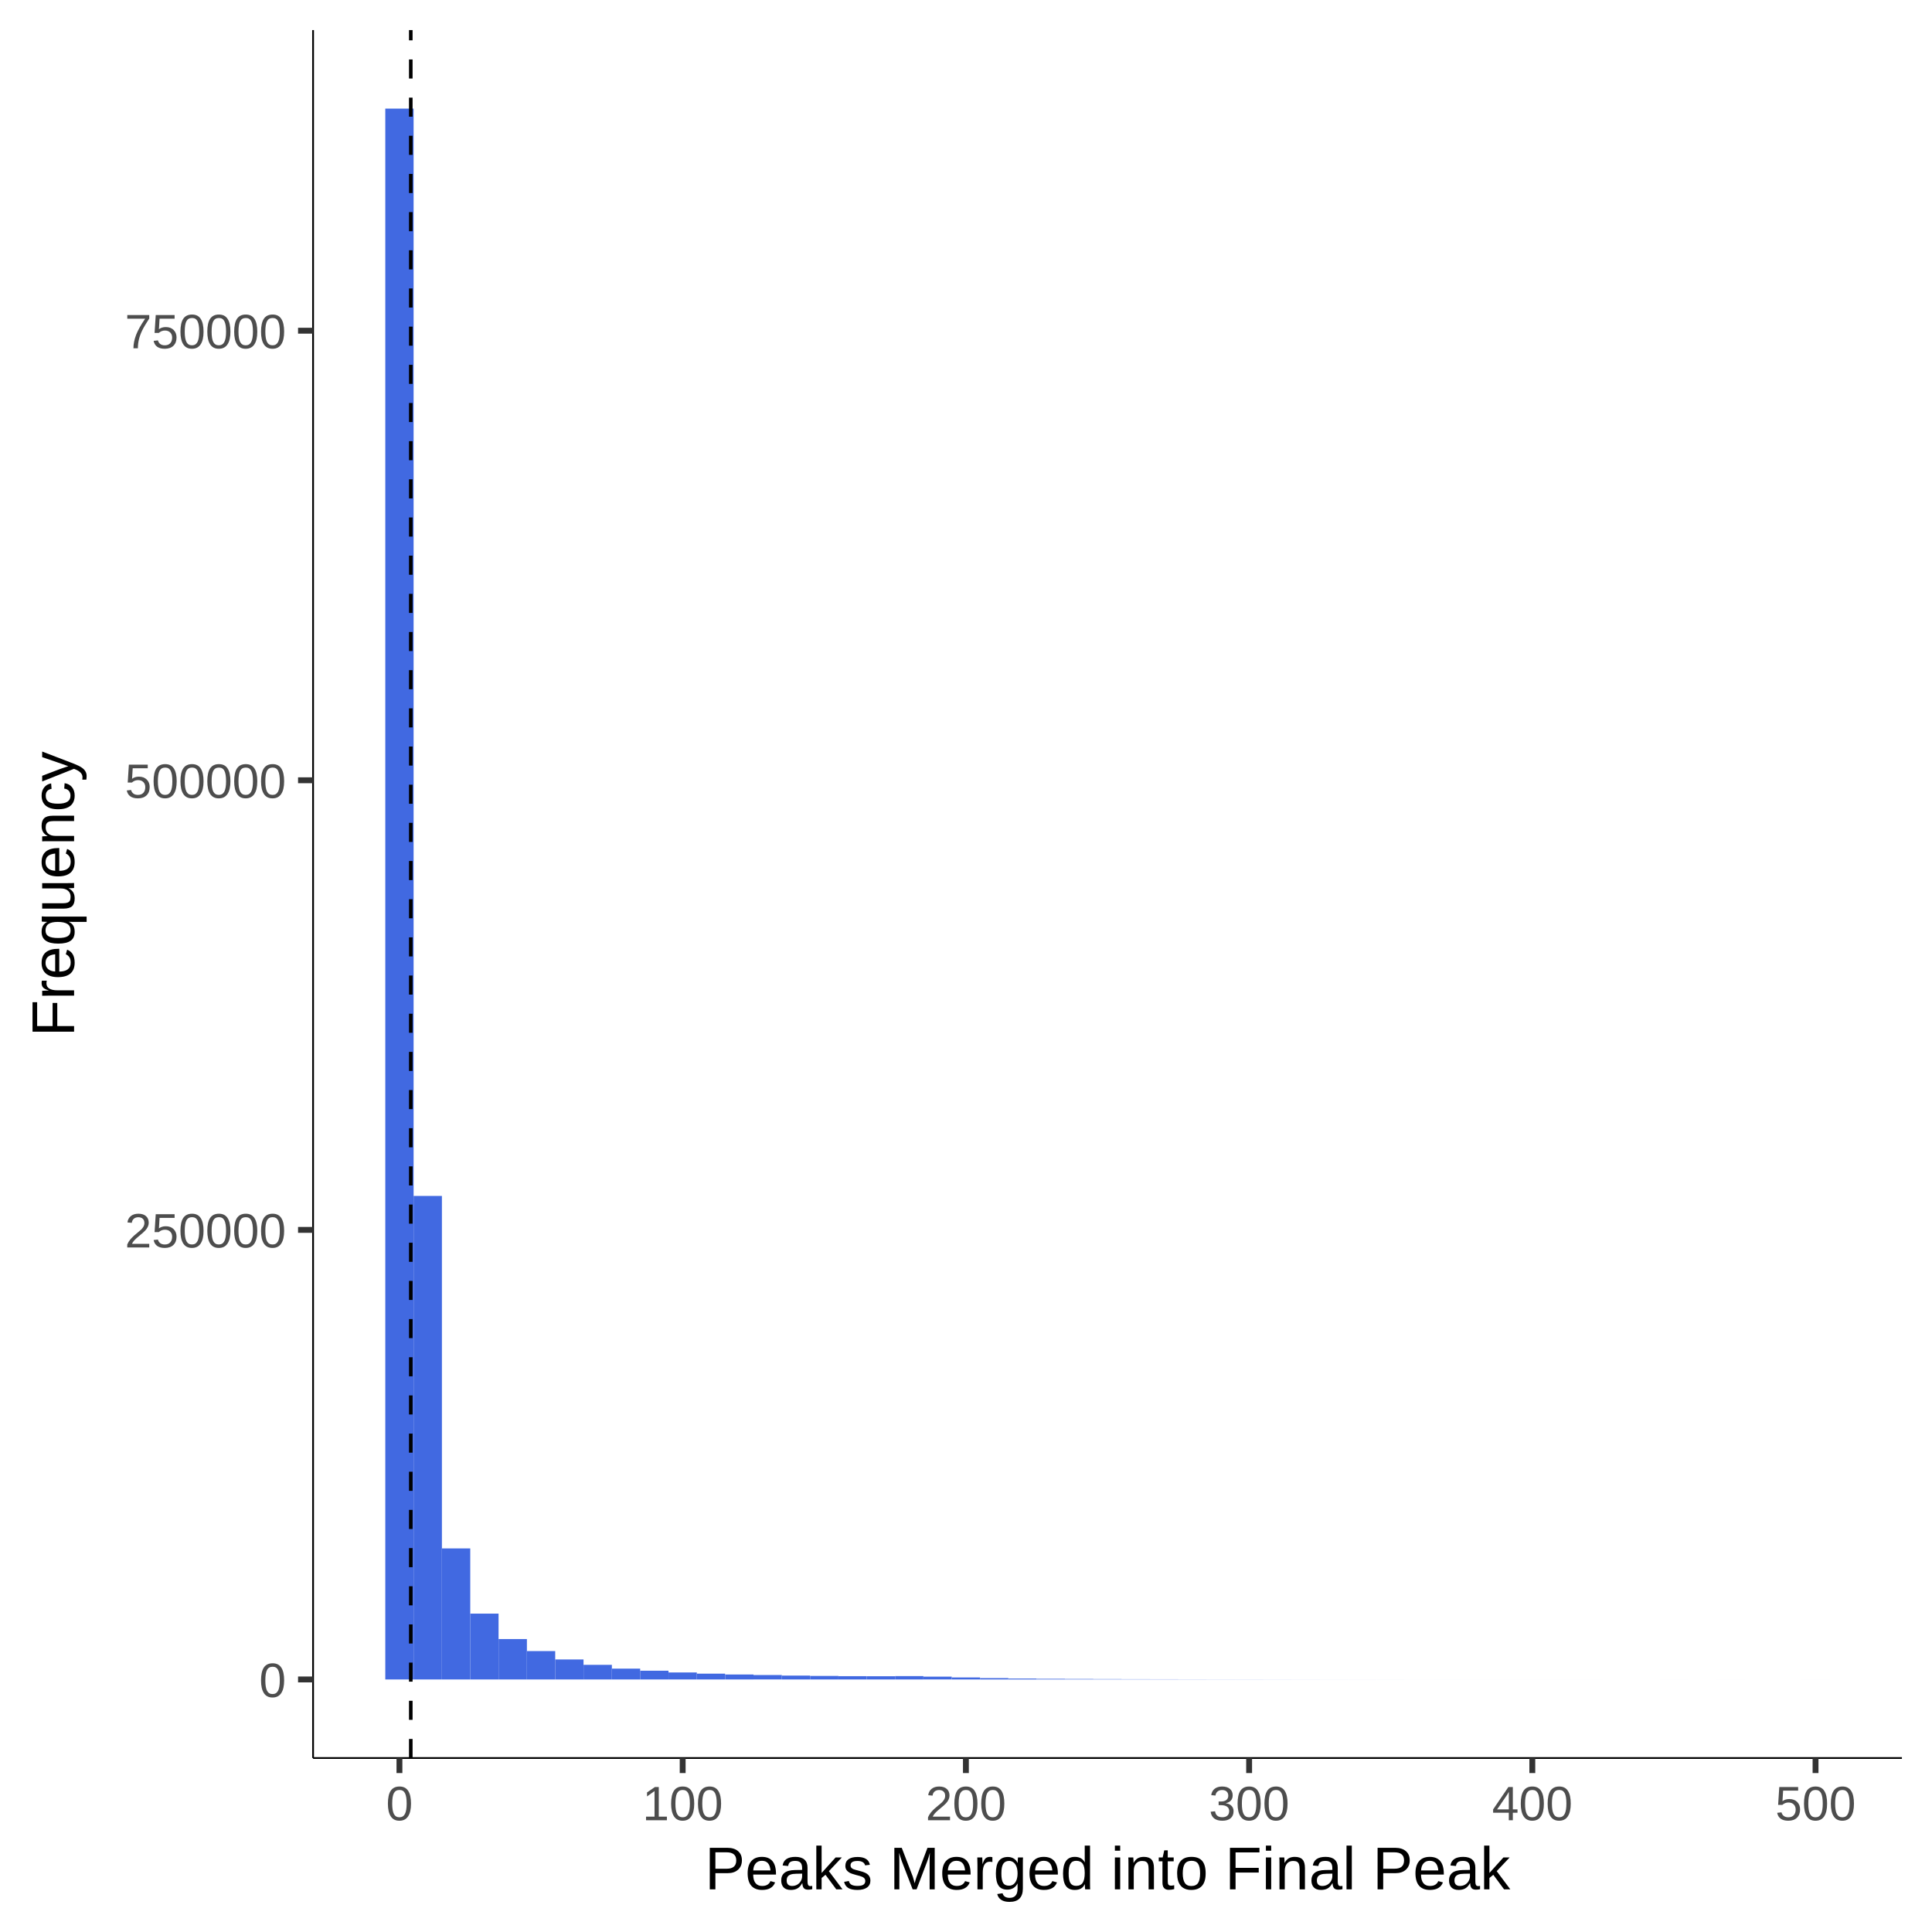
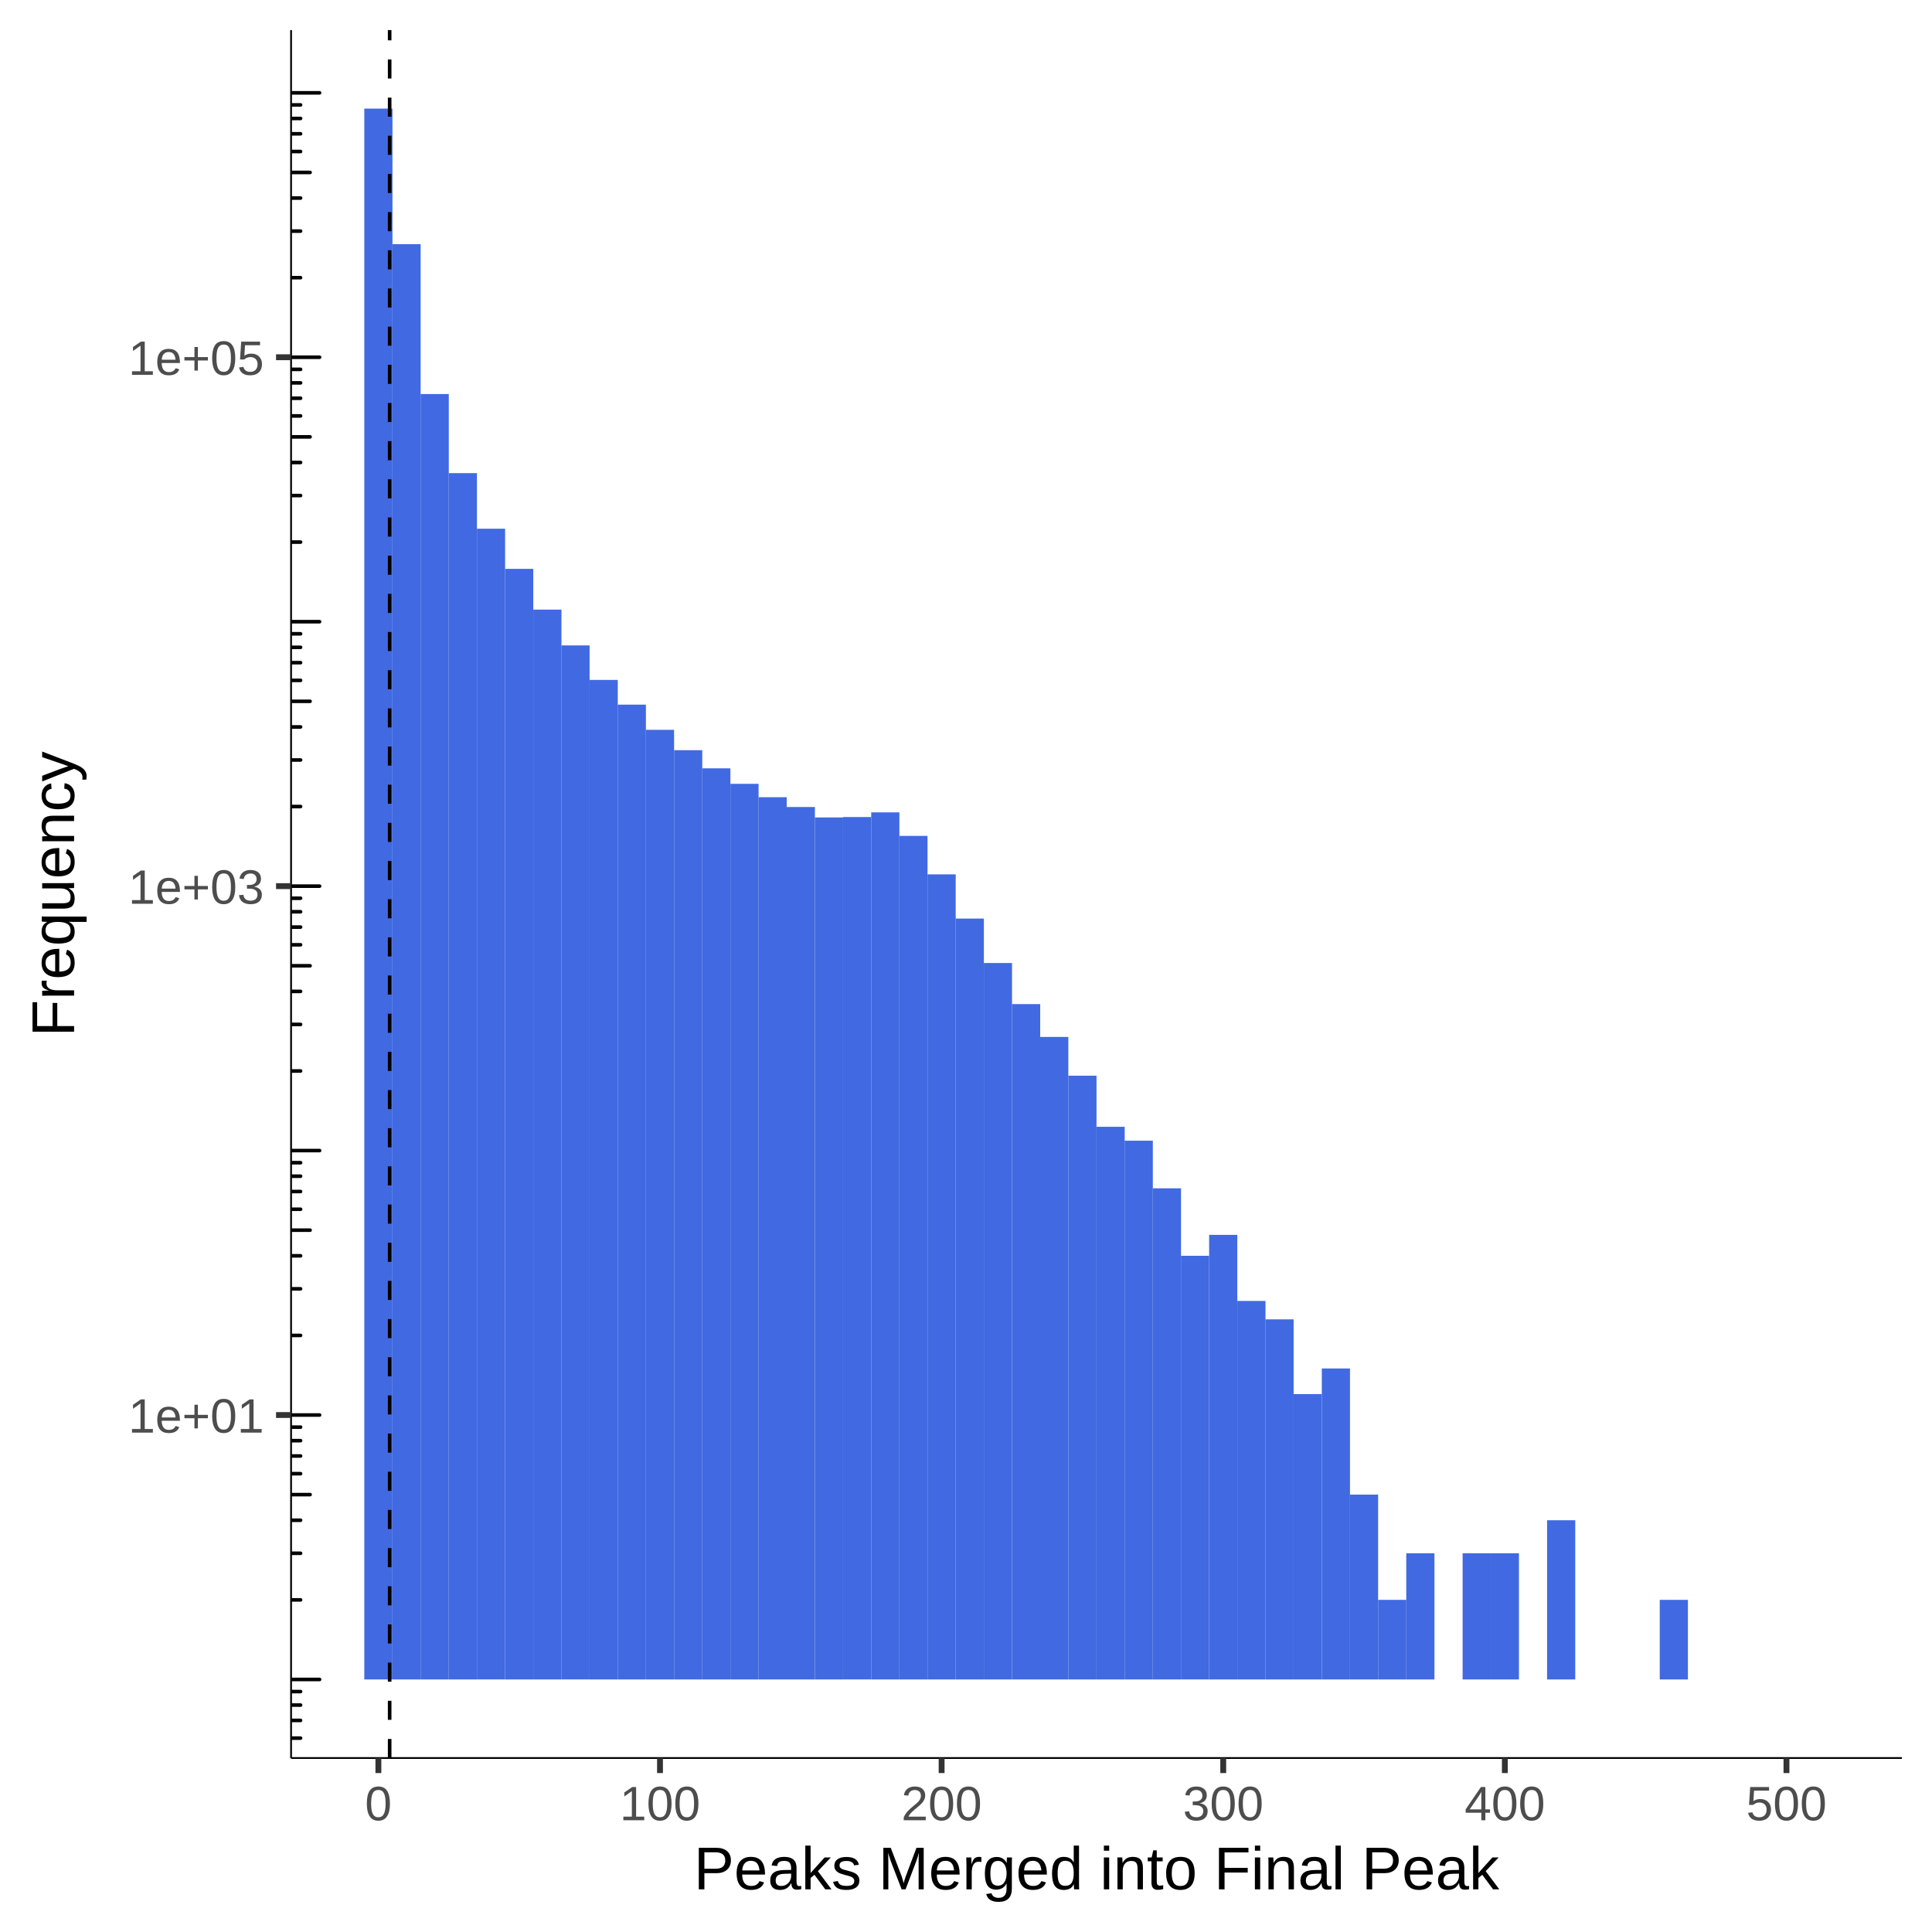
<svg xmlns="http://www.w3.org/2000/svg" class="svglite" width="576.00pt" height="576.00pt" viewBox="0 0 576.00 576.00">
  <defs>
    <style type="text/css">
    .svglite line, .svglite polyline, .svglite polygon, .svglite path, .svglite rect, .svglite circle {
      fill: none;
      stroke: #000000;
      stroke-linecap: round;
      stroke-linejoin: round;
      stroke-miterlimit: 10.00;
    }
  </style>
  </defs>
  <rect width="100%" height="100%" style="stroke: none; fill: #FFFFFF;" />
  <defs>
    <clipPath id="cpMC4wMHw1NzYuMDB8MC4wMHw1NzYuMDA=">
      <rect x="0.00" y="0.00" width="576.00" height="576.00" />
    </clipPath>
  </defs>
  <g clip-path="url(#cpMC4wMHw1NzYuMDB8MC4wMHw1NzYuMDA=)">
    <rect x="0" y="0.00" width="576.00" height="576.00" style="stroke-width: 1.75; stroke: #FFFFFF; fill: #FFFFFF;" />
  </g>
  <defs>
-     <clipPath id="cpOTMuMzR8NTY3LjAzfDguOTd8NTI0LjEz">
-       <rect x="93.34" y="8.97" width="473.69" height="515.16" />
+     <clipPath id="cpODYuNzh8NTY3LjAzfDguOTd8NTI0LjEz">
+       <rect x="86.78" y="8.97" width="480.25" height="515.16" />
    </clipPath>
  </defs>
-   <g clip-path="url(#cpOTMuMzR8NTY3LjAzfDguOTd8NTI0LjEz)">
-     <rect x="93.34" y="8.97" width="473.69" height="515.16" style="stroke-width: 1.75; stroke: none; fill: #FFFFFF;" />
-     <rect x="114.87" y="32.38" width="8.44" height="468.33" style="stroke-width: 1.07; stroke: none; stroke-linecap: square; stroke-linejoin: miter; fill: #4169E1;" />
-     <rect x="123.31" y="356.55" width="8.44" height="144.16" style="stroke-width: 1.07; stroke: none; stroke-linecap: square; stroke-linejoin: miter; fill: #4169E1;" />
-     <rect x="131.76" y="461.64" width="8.44" height="39.07" style="stroke-width: 1.07; stroke: none; stroke-linecap: square; stroke-linejoin: miter; fill: #4169E1;" />
-     <rect x="140.20" y="481.08" width="8.44" height="19.63" style="stroke-width: 1.07; stroke: none; stroke-linecap: square; stroke-linejoin: miter; fill: #4169E1;" />
-     <rect x="148.65" y="488.66" width="8.44" height="12.05" style="stroke-width: 1.07; stroke: none; stroke-linecap: square; stroke-linejoin: miter; fill: #4169E1;" />
-     <rect x="157.09" y="492.25" width="8.44" height="8.46" style="stroke-width: 1.07; stroke: none; stroke-linecap: square; stroke-linejoin: miter; fill: #4169E1;" />
-     <rect x="165.53" y="494.75" width="8.44" height="5.96" style="stroke-width: 1.07; stroke: none; stroke-linecap: square; stroke-linejoin: miter; fill: #4169E1;" />
-     <rect x="173.98" y="496.35" width="8.44" height="4.36" style="stroke-width: 1.07; stroke: none; stroke-linecap: square; stroke-linejoin: miter; fill: #4169E1;" />
-     <rect x="182.42" y="497.48" width="8.44" height="3.23" style="stroke-width: 1.07; stroke: none; stroke-linecap: square; stroke-linejoin: miter; fill: #4169E1;" />
-     <rect x="190.86" y="498.10" width="8.44" height="2.61" style="stroke-width: 1.07; stroke: none; stroke-linecap: square; stroke-linejoin: miter; fill: #4169E1;" />
-     <rect x="199.31" y="498.62" width="8.44" height="2.09" style="stroke-width: 1.07; stroke: none; stroke-linecap: square; stroke-linejoin: miter; fill: #4169E1;" />
-     <rect x="207.75" y="498.98" width="8.44" height="1.73" style="stroke-width: 1.07; stroke: none; stroke-linecap: square; stroke-linejoin: miter; fill: #4169E1;" />
-     <rect x="216.20" y="499.23" width="8.44" height="1.48" style="stroke-width: 1.07; stroke: none; stroke-linecap: square; stroke-linejoin: miter; fill: #4169E1;" />
-     <rect x="224.64" y="499.39" width="8.44" height="1.31" style="stroke-width: 1.07; stroke: none; stroke-linecap: square; stroke-linejoin: miter; fill: #4169E1;" />
-     <rect x="233.08" y="499.56" width="8.44" height="1.15" style="stroke-width: 1.07; stroke: none; stroke-linecap: square; stroke-linejoin: miter; fill: #4169E1;" />
-     <rect x="241.53" y="499.66" width="8.44" height="1.05" style="stroke-width: 1.07; stroke: none; stroke-linecap: square; stroke-linejoin: miter; fill: #4169E1;" />
-     <rect x="249.97" y="499.73" width="8.44" height="0.98" style="stroke-width: 1.07; stroke: none; stroke-linecap: square; stroke-linejoin: miter; fill: #4169E1;" />
-     <rect x="258.41" y="499.75" width="8.44" height="0.96" style="stroke-width: 1.07; stroke: none; stroke-linecap: square; stroke-linejoin: miter; fill: #4169E1;" />
-     <rect x="266.86" y="499.71" width="8.44" height="1.00" style="stroke-width: 1.07; stroke: none; stroke-linecap: square; stroke-linejoin: miter; fill: #4169E1;" />
-     <rect x="275.30" y="499.87" width="8.44" height="0.83" style="stroke-width: 1.07; stroke: none; stroke-linecap: square; stroke-linejoin: miter; fill: #4169E1;" />
-     <rect x="283.75" y="500.11" width="8.44" height="0.60" style="stroke-width: 1.07; stroke: none; stroke-linecap: square; stroke-linejoin: miter; fill: #4169E1;" />
-     <rect x="292.19" y="500.31" width="8.44" height="0.40" style="stroke-width: 1.07; stroke: none; stroke-linecap: square; stroke-linejoin: miter; fill: #4169E1;" />
-     <rect x="300.63" y="500.44" width="8.44" height="0.27" style="stroke-width: 1.07; stroke: none; stroke-linecap: square; stroke-linejoin: miter; fill: #4169E1;" />
-     <rect x="309.08" y="500.52" width="8.44" height="0.19" style="stroke-width: 1.07; stroke: none; stroke-linecap: square; stroke-linejoin: miter; fill: #4169E1;" />
-     <rect x="317.52" y="500.57" width="8.44" height="0.14" style="stroke-width: 1.07; stroke: none; stroke-linecap: square; stroke-linejoin: miter; fill: #4169E1;" />
-     <rect x="325.96" y="500.61" width="8.44" height="0.099" style="stroke-width: 1.07; stroke: none; stroke-linecap: square; stroke-linejoin: miter; fill: #4169E1;" />
-     <rect x="334.41" y="500.64" width="8.44" height="0.069" style="stroke-width: 1.07; stroke: none; stroke-linecap: square; stroke-linejoin: miter; fill: #4169E1;" />
-     <rect x="342.85" y="500.65" width="8.44" height="0.057" style="stroke-width: 1.07; stroke: none; stroke-linecap: square; stroke-linejoin: miter; fill: #4169E1;" />
-     <rect x="351.30" y="500.67" width="8.44" height="0.036" style="stroke-width: 1.07; stroke: none; stroke-linecap: square; stroke-linejoin: miter; fill: #4169E1;" />
-     <rect x="359.74" y="500.68" width="8.44" height="0.026" style="stroke-width: 1.07; stroke: none; stroke-linecap: square; stroke-linejoin: miter; fill: #4169E1;" />
-     <rect x="368.18" y="500.69" width="8.44" height="0.024" style="stroke-width: 1.07; stroke: none; stroke-linecap: square; stroke-linejoin: miter; fill: #4169E1;" />
-     <rect x="376.63" y="500.69" width="8.44" height="0.017" style="stroke-width: 1.07; stroke: none; stroke-linecap: square; stroke-linejoin: miter; fill: #4169E1;" />
-     <rect x="385.07" y="500.70" width="8.44" height="0.011" style="stroke-width: 1.07; stroke: none; stroke-linecap: square; stroke-linejoin: miter; fill: #4169E1;" />
-     <rect x="393.51" y="500.70" width="8.44" height="0.007" style="stroke-width: 1.07; stroke: none; stroke-linecap: square; stroke-linejoin: miter; fill: #4169E1;" />
-     <rect x="401.96" y="500.70" width="8.44" height="0.006" style="stroke-width: 1.07; stroke: none; stroke-linecap: square; stroke-linejoin: miter; fill: #4169E1;" />
-     <rect x="410.40" y="500.71" width="8.44" height="0.004" style="stroke-width: 1.07; stroke: none; stroke-linecap: square; stroke-linejoin: miter; fill: #4169E1;" />
-     <rect x="418.85" y="500.71" width="8.44" height="0.001" style="stroke-width: 1.07; stroke: none; stroke-linecap: square; stroke-linejoin: miter; fill: #4169E1;" />
-     <rect x="427.29" y="500.71" width="8.44" height="0.003" style="stroke-width: 1.07; stroke: none; stroke-linecap: square; stroke-linejoin: miter; fill: #4169E1;" />
-     <rect x="435.73" y="500.71" width="8.44" height="0.002" style="stroke-width: 1.07; stroke: none; stroke-linecap: square; stroke-linejoin: miter; fill: #4169E1;" />
-     <rect x="444.18" y="500.71" width="8.44" height="0.001" style="stroke-width: 1.07; stroke: none; stroke-linecap: square; stroke-linejoin: miter; fill: #4169E1;" />
-     <rect x="452.62" y="500.71" width="8.44" height="0.002" style="stroke-width: 1.07; stroke: none; stroke-linecap: square; stroke-linejoin: miter; fill: #4169E1;" />
-     <rect x="461.06" y="500.71" width="8.44" height="0.001" style="stroke-width: 1.07; stroke: none; stroke-linecap: square; stroke-linejoin: miter; fill: #4169E1;" />
-     <rect x="469.51" y="500.71" width="8.44" height="0.001" style="stroke-width: 1.07; stroke: none; stroke-linecap: square; stroke-linejoin: miter; fill: #4169E1;" />
-     <rect x="477.95" y="500.71" width="8.44" height="0.00" style="stroke-width: 1.07; stroke: none; stroke-linecap: square; stroke-linejoin: miter; fill: #4169E1;" />
-     <rect x="486.40" y="500.71" width="8.44" height="0.00" style="stroke-width: 1.07; stroke: none; stroke-linecap: square; stroke-linejoin: miter; fill: #4169E1;" />
-     <rect x="494.84" y="500.71" width="8.44" height="0.001" style="stroke-width: 1.07; stroke: none; stroke-linecap: square; stroke-linejoin: miter; fill: #4169E1;" />
-     <rect x="503.28" y="500.71" width="8.44" height="0.00" style="stroke-width: 1.07; stroke: none; stroke-linecap: square; stroke-linejoin: miter; fill: #4169E1;" />
-     <rect x="511.73" y="500.71" width="8.44" height="0.001" style="stroke-width: 1.07; stroke: none; stroke-linecap: square; stroke-linejoin: miter; fill: #4169E1;" />
-     <rect x="520.17" y="500.71" width="8.44" height="0.00" style="stroke-width: 1.07; stroke: none; stroke-linecap: square; stroke-linejoin: miter; fill: #4169E1;" />
-     <rect x="528.61" y="500.71" width="8.44" height="0.00" style="stroke-width: 1.07; stroke: none; stroke-linecap: square; stroke-linejoin: miter; fill: #4169E1;" />
-     <rect x="537.06" y="500.71" width="8.44" height="0.001" style="stroke-width: 1.07; stroke: none; stroke-linecap: square; stroke-linejoin: miter; fill: #4169E1;" />
-     <line x1="122.47" y1="524.13" x2="122.47" y2="8.97" style="stroke-width: 1.07; stroke-dasharray: 5.69,5.69; stroke-linecap: butt;" />
+   <g clip-path="url(#cpODYuNzh8NTY3LjAzfDguOTd8NTI0LjEz)">
+     <rect x="86.78" y="8.97" width="480.25" height="515.16" style="stroke-width: 1.75; stroke: none; fill: #FFFFFF;" />
+     <rect x="108.61" y="32.38" width="8.40" height="468.33" style="stroke-width: 1.07; stroke: none; stroke-linecap: square; stroke-linejoin: miter; fill: #4169E1;" />
+     <rect x="117.01" y="72.79" width="8.40" height="427.92" style="stroke-width: 1.07; stroke: none; stroke-linecap: square; stroke-linejoin: miter; fill: #4169E1;" />
+     <rect x="125.40" y="117.48" width="8.40" height="383.23" style="stroke-width: 1.07; stroke: none; stroke-linecap: square; stroke-linejoin: miter; fill: #4169E1;" />
+     <rect x="133.80" y="141.06" width="8.40" height="359.65" style="stroke-width: 1.07; stroke: none; stroke-linecap: square; stroke-linejoin: miter; fill: #4169E1;" />
+     <rect x="142.19" y="157.63" width="8.40" height="343.07" style="stroke-width: 1.07; stroke: none; stroke-linecap: square; stroke-linejoin: miter; fill: #4169E1;" />
+     <rect x="150.59" y="169.60" width="8.40" height="331.11" style="stroke-width: 1.07; stroke: none; stroke-linecap: square; stroke-linejoin: miter; fill: #4169E1;" />
+     <rect x="158.99" y="181.75" width="8.40" height="318.96" style="stroke-width: 1.07; stroke: none; stroke-linecap: square; stroke-linejoin: miter; fill: #4169E1;" />
+     <rect x="167.38" y="192.42" width="8.40" height="308.28" style="stroke-width: 1.07; stroke: none; stroke-linecap: square; stroke-linejoin: miter; fill: #4169E1;" />
+     <rect x="175.78" y="202.71" width="8.40" height="298.00" style="stroke-width: 1.07; stroke: none; stroke-linecap: square; stroke-linejoin: miter; fill: #4169E1;" />
+     <rect x="184.17" y="210.08" width="8.40" height="290.63" style="stroke-width: 1.07; stroke: none; stroke-linecap: square; stroke-linejoin: miter; fill: #4169E1;" />
+     <rect x="192.57" y="217.59" width="8.40" height="283.12" style="stroke-width: 1.07; stroke: none; stroke-linecap: square; stroke-linejoin: miter; fill: #4169E1;" />
+     <rect x="200.97" y="223.66" width="8.40" height="277.05" style="stroke-width: 1.07; stroke: none; stroke-linecap: square; stroke-linejoin: miter; fill: #4169E1;" />
+     <rect x="209.36" y="229.07" width="8.40" height="271.64" style="stroke-width: 1.07; stroke: none; stroke-linecap: square; stroke-linejoin: miter; fill: #4169E1;" />
+     <rect x="217.76" y="233.69" width="8.40" height="267.02" style="stroke-width: 1.07; stroke: none; stroke-linecap: square; stroke-linejoin: miter; fill: #4169E1;" />
+     <rect x="226.15" y="237.68" width="8.40" height="263.03" style="stroke-width: 1.07; stroke: none; stroke-linecap: square; stroke-linejoin: miter; fill: #4169E1;" />
+     <rect x="234.55" y="240.60" width="8.40" height="260.11" style="stroke-width: 1.07; stroke: none; stroke-linecap: square; stroke-linejoin: miter; fill: #4169E1;" />
+     <rect x="242.95" y="243.71" width="8.40" height="257.00" style="stroke-width: 1.07; stroke: none; stroke-linecap: square; stroke-linejoin: miter; fill: #4169E1;" />
+     <rect x="251.34" y="243.59" width="8.40" height="257.11" style="stroke-width: 1.07; stroke: none; stroke-linecap: square; stroke-linejoin: miter; fill: #4169E1;" />
+     <rect x="259.74" y="242.20" width="8.40" height="258.51" style="stroke-width: 1.07; stroke: none; stroke-linecap: square; stroke-linejoin: miter; fill: #4169E1;" />
+     <rect x="268.13" y="249.21" width="8.40" height="251.50" style="stroke-width: 1.07; stroke: none; stroke-linecap: square; stroke-linejoin: miter; fill: #4169E1;" />
+     <rect x="276.53" y="260.68" width="8.40" height="240.03" style="stroke-width: 1.07; stroke: none; stroke-linecap: square; stroke-linejoin: miter; fill: #4169E1;" />
+     <rect x="284.93" y="273.86" width="8.40" height="226.85" style="stroke-width: 1.07; stroke: none; stroke-linecap: square; stroke-linejoin: miter; fill: #4169E1;" />
+     <rect x="293.32" y="287.11" width="8.40" height="213.60" style="stroke-width: 1.07; stroke: none; stroke-linecap: square; stroke-linejoin: miter; fill: #4169E1;" />
+     <rect x="301.72" y="299.36" width="8.40" height="201.35" style="stroke-width: 1.07; stroke: none; stroke-linecap: square; stroke-linejoin: miter; fill: #4169E1;" />
+     <rect x="310.11" y="309.15" width="8.40" height="191.56" style="stroke-width: 1.07; stroke: none; stroke-linecap: square; stroke-linejoin: miter; fill: #4169E1;" />
+     <rect x="318.51" y="320.70" width="8.40" height="180.01" style="stroke-width: 1.07; stroke: none; stroke-linecap: square; stroke-linejoin: miter; fill: #4169E1;" />
+     <rect x="326.91" y="335.94" width="8.40" height="164.77" style="stroke-width: 1.07; stroke: none; stroke-linecap: square; stroke-linejoin: miter; fill: #4169E1;" />
+     <rect x="335.30" y="340.08" width="8.40" height="160.63" style="stroke-width: 1.07; stroke: none; stroke-linecap: square; stroke-linejoin: miter; fill: #4169E1;" />
+     <rect x="343.70" y="354.28" width="8.40" height="146.43" style="stroke-width: 1.07; stroke: none; stroke-linecap: square; stroke-linejoin: miter; fill: #4169E1;" />
+     <rect x="352.09" y="374.40" width="8.40" height="126.30" style="stroke-width: 1.07; stroke: none; stroke-linecap: square; stroke-linejoin: miter; fill: #4169E1;" />
+     <rect x="360.49" y="368.16" width="8.40" height="132.55" style="stroke-width: 1.07; stroke: none; stroke-linecap: square; stroke-linejoin: miter; fill: #4169E1;" />
+     <rect x="368.89" y="387.86" width="8.40" height="112.85" style="stroke-width: 1.07; stroke: none; stroke-linecap: square; stroke-linejoin: miter; fill: #4169E1;" />
+     <rect x="377.28" y="393.35" width="8.40" height="107.36" style="stroke-width: 1.07; stroke: none; stroke-linecap: square; stroke-linejoin: miter; fill: #4169E1;" />
+     <rect x="385.68" y="415.63" width="8.40" height="85.08" style="stroke-width: 1.07; stroke: none; stroke-linecap: square; stroke-linejoin: miter; fill: #4169E1;" />
+     <rect x="394.08" y="407.99" width="8.40" height="92.72" style="stroke-width: 1.07; stroke: none; stroke-linecap: square; stroke-linejoin: miter; fill: #4169E1;" />
+     <rect x="402.47" y="445.60" width="8.40" height="55.11" style="stroke-width: 1.07; stroke: none; stroke-linecap: square; stroke-linejoin: miter; fill: #4169E1;" />
+     <rect x="410.87" y="476.98" width="8.40" height="23.73" style="stroke-width: 1.07; stroke: none; stroke-linecap: square; stroke-linejoin: miter; fill: #4169E1;" />
+     <rect x="419.26" y="463.09" width="8.40" height="37.62" style="stroke-width: 1.07; stroke: none; stroke-linecap: square; stroke-linejoin: miter; fill: #4169E1;" />
+     <rect x="427.66" y="500.71" width="8.40" height="0.00" style="stroke-width: 1.07; stroke: none; stroke-linecap: square; stroke-linejoin: miter; fill: #4169E1;" />
+     <rect x="436.06" y="463.09" width="8.40" height="37.62" style="stroke-width: 1.07; stroke: none; stroke-linecap: square; stroke-linejoin: miter; fill: #4169E1;" />
+     <rect x="444.45" y="463.09" width="8.40" height="37.62" style="stroke-width: 1.07; stroke: none; stroke-linecap: square; stroke-linejoin: miter; fill: #4169E1;" />
+     <rect x="461.24" y="453.24" width="8.40" height="47.47" style="stroke-width: 1.07; stroke: none; stroke-linecap: square; stroke-linejoin: miter; fill: #4169E1;" />
+     <rect x="478.04" y="500.71" width="8.40" height="0.00" style="stroke-width: 1.07; stroke: none; stroke-linecap: square; stroke-linejoin: miter; fill: #4169E1;" />
+     <rect x="486.43" y="500.71" width="8.40" height="0.00" style="stroke-width: 1.07; stroke: none; stroke-linecap: square; stroke-linejoin: miter; fill: #4169E1;" />
+     <rect x="494.83" y="476.98" width="8.40" height="23.73" style="stroke-width: 1.07; stroke: none; stroke-linecap: square; stroke-linejoin: miter; fill: #4169E1;" />
+     <rect x="528.41" y="500.71" width="8.40" height="0.00" style="stroke-width: 1.07; stroke: none; stroke-linecap: square; stroke-linejoin: miter; fill: #4169E1;" />
+     <rect x="536.81" y="500.71" width="8.40" height="0.00" style="stroke-width: 1.07; stroke: none; stroke-linecap: square; stroke-linejoin: miter; fill: #4169E1;" />
+     <line x1="86.78" y1="518.20" x2="89.61" y2="518.20" style="stroke-width: 1.07;" />
+     <line x1="86.78" y1="512.92" x2="89.61" y2="512.92" style="stroke-width: 1.07;" />
+     <line x1="86.78" y1="508.35" x2="89.61" y2="508.35" style="stroke-width: 1.07;" />
+     <line x1="86.78" y1="504.32" x2="89.61" y2="504.32" style="stroke-width: 1.07;" />
+     <line x1="86.78" y1="500.71" x2="95.28" y2="500.71" style="stroke-width: 1.07;" />
+     <line x1="86.78" y1="476.98" x2="89.61" y2="476.98" style="stroke-width: 1.07;" />
+     <line x1="86.78" y1="463.09" x2="89.61" y2="463.09" style="stroke-width: 1.07;" />
+     <line x1="86.78" y1="453.24" x2="89.61" y2="453.24" style="stroke-width: 1.07;" />
+     <line x1="86.78" y1="445.60" x2="92.45" y2="445.60" style="stroke-width: 1.07;" />
+     <line x1="86.78" y1="439.36" x2="89.61" y2="439.36" style="stroke-width: 1.07;" />
+     <line x1="86.78" y1="434.08" x2="89.61" y2="434.08" style="stroke-width: 1.07;" />
+     <line x1="86.78" y1="429.51" x2="89.61" y2="429.51" style="stroke-width: 1.07;" />
+     <line x1="86.78" y1="425.48" x2="89.61" y2="425.48" style="stroke-width: 1.07;" />
+     <line x1="86.78" y1="421.87" x2="95.28" y2="421.87" style="stroke-width: 1.07;" />
+     <line x1="86.78" y1="398.14" x2="89.61" y2="398.14" style="stroke-width: 1.07;" />
+     <line x1="86.78" y1="384.25" x2="89.61" y2="384.25" style="stroke-width: 1.07;" />
+     <line x1="86.78" y1="374.40" x2="89.61" y2="374.40" style="stroke-width: 1.07;" />
+     <line x1="86.78" y1="366.76" x2="92.45" y2="366.76" style="stroke-width: 1.07;" />
+     <line x1="86.78" y1="360.52" x2="89.61" y2="360.52" style="stroke-width: 1.07;" />
+     <line x1="86.78" y1="355.24" x2="89.61" y2="355.24" style="stroke-width: 1.07;" />
+     <line x1="86.78" y1="350.67" x2="89.61" y2="350.67" style="stroke-width: 1.07;" />
+     <line x1="86.78" y1="346.64" x2="89.61" y2="346.64" style="stroke-width: 1.07;" />
+     <line x1="86.78" y1="343.03" x2="95.28" y2="343.03" style="stroke-width: 1.07;" />
+     <line x1="86.78" y1="319.30" x2="89.61" y2="319.30" style="stroke-width: 1.07;" />
+     <line x1="86.78" y1="305.42" x2="89.61" y2="305.42" style="stroke-width: 1.07;" />
+     <line x1="86.78" y1="295.57" x2="89.61" y2="295.57" style="stroke-width: 1.07;" />
+     <line x1="86.78" y1="287.93" x2="92.45" y2="287.93" style="stroke-width: 1.07;" />
+     <line x1="86.78" y1="281.68" x2="89.61" y2="281.68" style="stroke-width: 1.07;" />
+     <line x1="86.78" y1="276.40" x2="89.61" y2="276.40" style="stroke-width: 1.07;" />
+     <line x1="86.78" y1="271.83" x2="89.61" y2="271.83" style="stroke-width: 1.07;" />
+     <line x1="86.78" y1="267.80" x2="89.61" y2="267.80" style="stroke-width: 1.07;" />
+     <line x1="86.78" y1="264.19" x2="95.28" y2="264.19" style="stroke-width: 1.07;" />
+     <line x1="86.78" y1="240.46" x2="89.61" y2="240.46" style="stroke-width: 1.07;" />
+     <line x1="86.78" y1="226.58" x2="89.61" y2="226.58" style="stroke-width: 1.07;" />
+     <line x1="86.78" y1="216.73" x2="89.61" y2="216.73" style="stroke-width: 1.07;" />
+     <line x1="86.78" y1="209.09" x2="92.45" y2="209.09" style="stroke-width: 1.07;" />
+     <line x1="86.78" y1="202.84" x2="89.61" y2="202.84" style="stroke-width: 1.07;" />
+     <line x1="86.78" y1="197.57" x2="89.61" y2="197.57" style="stroke-width: 1.07;" />
+     <line x1="86.78" y1="192.99" x2="89.61" y2="192.99" style="stroke-width: 1.07;" />
+     <line x1="86.78" y1="188.96" x2="89.61" y2="188.96" style="stroke-width: 1.07;" />
+     <line x1="86.78" y1="185.35" x2="95.28" y2="185.35" style="stroke-width: 1.07;" />
+     <line x1="86.78" y1="161.62" x2="89.61" y2="161.62" style="stroke-width: 1.07;" />
+     <line x1="86.78" y1="147.74" x2="89.61" y2="147.74" style="stroke-width: 1.07;" />
+     <line x1="86.78" y1="137.89" x2="89.61" y2="137.89" style="stroke-width: 1.07;" />
+     <line x1="86.78" y1="130.25" x2="92.45" y2="130.25" style="stroke-width: 1.07;" />
+     <line x1="86.78" y1="124.00" x2="89.61" y2="124.00" style="stroke-width: 1.07;" />
+     <line x1="86.78" y1="118.73" x2="89.61" y2="118.73" style="stroke-width: 1.07;" />
+     <line x1="86.78" y1="114.15" x2="89.61" y2="114.15" style="stroke-width: 1.07;" />
+     <line x1="86.78" y1="110.12" x2="89.61" y2="110.12" style="stroke-width: 1.07;" />
+     <line x1="86.78" y1="106.51" x2="95.28" y2="106.51" style="stroke-width: 1.07;" />
+     <line x1="86.78" y1="82.78" x2="89.61" y2="82.78" style="stroke-width: 1.07;" />
+     <line x1="86.78" y1="68.90" x2="89.61" y2="68.90" style="stroke-width: 1.07;" />
+     <line x1="86.78" y1="59.05" x2="89.61" y2="59.05" style="stroke-width: 1.07;" />
+     <line x1="86.78" y1="51.41" x2="92.45" y2="51.41" style="stroke-width: 1.07;" />
+     <line x1="86.78" y1="45.17" x2="89.61" y2="45.17" style="stroke-width: 1.07;" />
+     <line x1="86.78" y1="39.89" x2="89.61" y2="39.89" style="stroke-width: 1.07;" />
+     <line x1="86.78" y1="35.32" x2="89.61" y2="35.32" style="stroke-width: 1.07;" />
+     <line x1="86.78" y1="31.28" x2="89.61" y2="31.28" style="stroke-width: 1.07;" />
+     <line x1="86.78" y1="27.68" x2="95.28" y2="27.68" style="stroke-width: 1.07;" />
+     <line x1="116.17" y1="524.13" x2="116.17" y2="8.97" style="stroke-width: 1.07; stroke-dasharray: 5.69,5.69; stroke-linecap: butt;" />
  </g>
  <g clip-path="url(#cpMC4wMHw1NzYuMDB8MC4wMHw1NzYuMDA=)">
-     <polyline points="93.34,524.13 93.34,8.97 " style="stroke-width: 0.53; stroke-linecap: butt;" />
-     <text x="85.27" y="505.95" text-anchor="end" style="font-size: 14.40px; fill: #4D4D4D; font-family: Arimo;" textLength="9.16px" lengthAdjust="spacingAndGlyphs">0</text>
-     <text x="85.27" y="371.92" text-anchor="end" style="font-size: 14.40px; fill: #4D4D4D; font-family: Arimo;" textLength="54.95px" lengthAdjust="spacingAndGlyphs">250000</text>
-     <text x="85.27" y="237.88" text-anchor="end" style="font-size: 14.40px; fill: #4D4D4D; font-family: Arimo;" textLength="54.95px" lengthAdjust="spacingAndGlyphs">500000</text>
-     <text x="85.27" y="103.84" text-anchor="end" style="font-size: 14.40px; fill: #4D4D4D; font-family: Arimo;" textLength="54.95px" lengthAdjust="spacingAndGlyphs">750000</text>
-     <polyline points="88.86,500.71 93.34,500.71 " style="stroke-width: 1.75; stroke: #333333; stroke-linecap: butt;" />
-     <polyline points="88.86,366.67 93.34,366.67 " style="stroke-width: 1.75; stroke: #333333; stroke-linecap: butt;" />
-     <polyline points="88.86,232.63 93.34,232.63 " style="stroke-width: 1.75; stroke: #333333; stroke-linecap: butt;" />
-     <polyline points="88.86,98.59 93.34,98.59 " style="stroke-width: 1.75; stroke: #333333; stroke-linecap: butt;" />
-     <polyline points="93.34,524.13 567.03,524.13 " style="stroke-width: 0.53; stroke-linecap: butt;" />
-     <polyline points="119.09,528.61 119.09,524.13 " style="stroke-width: 1.75; stroke: #333333; stroke-linecap: butt;" />
-     <polyline points="203.53,528.61 203.53,524.13 " style="stroke-width: 1.75; stroke: #333333; stroke-linecap: butt;" />
-     <polyline points="287.97,528.61 287.97,524.13 " style="stroke-width: 1.75; stroke: #333333; stroke-linecap: butt;" />
-     <polyline points="372.41,528.61 372.41,524.13 " style="stroke-width: 1.75; stroke: #333333; stroke-linecap: butt;" />
-     <polyline points="456.84,528.61 456.84,524.13 " style="stroke-width: 1.75; stroke: #333333; stroke-linecap: butt;" />
-     <polyline points="541.28,528.61 541.28,524.13 " style="stroke-width: 1.75; stroke: #333333; stroke-linecap: butt;" />
-     <text x="119.09" y="542.69" text-anchor="middle" style="font-size: 14.40px; fill: #4D4D4D; font-family: Arimo;" textLength="9.16px" lengthAdjust="spacingAndGlyphs">0</text>
-     <text x="203.53" y="542.69" text-anchor="middle" style="font-size: 14.40px; fill: #4D4D4D; font-family: Arimo;" textLength="27.48px" lengthAdjust="spacingAndGlyphs">100</text>
-     <text x="287.97" y="542.69" text-anchor="middle" style="font-size: 14.40px; fill: #4D4D4D; font-family: Arimo;" textLength="27.48px" lengthAdjust="spacingAndGlyphs">200</text>
-     <text x="372.41" y="542.69" text-anchor="middle" style="font-size: 14.40px; fill: #4D4D4D; font-family: Arimo;" textLength="27.48px" lengthAdjust="spacingAndGlyphs">300</text>
-     <text x="456.84" y="542.69" text-anchor="middle" style="font-size: 14.40px; fill: #4D4D4D; font-family: Arimo;" textLength="27.48px" lengthAdjust="spacingAndGlyphs">400</text>
-     <text x="541.28" y="542.69" text-anchor="middle" style="font-size: 14.40px; fill: #4D4D4D; font-family: Arimo;" textLength="27.48px" lengthAdjust="spacingAndGlyphs">500</text>
-     <text x="330.19" y="563.29" text-anchor="middle" style="font-size: 18.00px; font-family: Arimo;" textLength="261.35px" lengthAdjust="spacingAndGlyphs">Peaks Merged into Final Peak</text>
+     <polyline points="86.78,524.13 86.78,8.97 " style="stroke-width: 0.53; stroke-linecap: butt;" />
+     <text x="78.71" y="427.12" text-anchor="end" style="font-size: 14.40px; fill: #4D4D4D; font-family: Arimo;" textLength="48.39px" lengthAdjust="spacingAndGlyphs">1e+01</text>
+     <text x="78.71" y="269.44" text-anchor="end" style="font-size: 14.40px; fill: #4D4D4D; font-family: Arimo;" textLength="48.39px" lengthAdjust="spacingAndGlyphs">1e+03</text>
+     <text x="78.71" y="111.76" text-anchor="end" style="font-size: 14.40px; fill: #4D4D4D; font-family: Arimo;" textLength="48.39px" lengthAdjust="spacingAndGlyphs">1e+05</text>
+     <polyline points="82.30,421.87 86.78,421.87 " style="stroke-width: 1.75; stroke: #333333; stroke-linecap: butt;" />
+     <polyline points="82.30,264.19 86.78,264.19 " style="stroke-width: 1.75; stroke: #333333; stroke-linecap: butt;" />
+     <polyline points="82.30,106.51 86.78,106.51 " style="stroke-width: 1.75; stroke: #333333; stroke-linecap: butt;" />
+     <polyline points="86.78,524.13 567.03,524.13 " style="stroke-width: 0.53; stroke-linecap: butt;" />
+     <polyline points="112.81,528.61 112.81,524.13 " style="stroke-width: 1.75; stroke: #333333; stroke-linecap: butt;" />
+     <polyline points="196.77,528.61 196.77,524.13 " style="stroke-width: 1.75; stroke: #333333; stroke-linecap: butt;" />
+     <polyline points="280.73,528.61 280.73,524.13 " style="stroke-width: 1.75; stroke: #333333; stroke-linecap: butt;" />
+     <polyline points="364.69,528.61 364.69,524.13 " style="stroke-width: 1.75; stroke: #333333; stroke-linecap: butt;" />
+     <polyline points="448.65,528.61 448.65,524.13 " style="stroke-width: 1.75; stroke: #333333; stroke-linecap: butt;" />
+     <polyline points="532.61,528.61 532.61,524.13 " style="stroke-width: 1.75; stroke: #333333; stroke-linecap: butt;" />
+     <text x="112.81" y="542.69" text-anchor="middle" style="font-size: 14.40px; fill: #4D4D4D; font-family: Arimo;" textLength="9.16px" lengthAdjust="spacingAndGlyphs">0</text>
+     <text x="196.77" y="542.69" text-anchor="middle" style="font-size: 14.40px; fill: #4D4D4D; font-family: Arimo;" textLength="27.48px" lengthAdjust="spacingAndGlyphs">100</text>
+     <text x="280.73" y="542.69" text-anchor="middle" style="font-size: 14.40px; fill: #4D4D4D; font-family: Arimo;" textLength="27.48px" lengthAdjust="spacingAndGlyphs">200</text>
+     <text x="364.69" y="542.69" text-anchor="middle" style="font-size: 14.40px; fill: #4D4D4D; font-family: Arimo;" textLength="27.48px" lengthAdjust="spacingAndGlyphs">300</text>
+     <text x="448.65" y="542.69" text-anchor="middle" style="font-size: 14.40px; fill: #4D4D4D; font-family: Arimo;" textLength="27.48px" lengthAdjust="spacingAndGlyphs">400</text>
+     <text x="532.61" y="542.69" text-anchor="middle" style="font-size: 14.40px; fill: #4D4D4D; font-family: Arimo;" textLength="27.48px" lengthAdjust="spacingAndGlyphs">500</text>
+     <text x="326.91" y="563.29" text-anchor="middle" style="font-size: 18.00px; font-family: Arimo;" textLength="261.35px" lengthAdjust="spacingAndGlyphs">Peaks Merged into Final Peak</text>
    <text transform="translate(22.09,266.55) rotate(-90)" text-anchor="middle" style="font-size: 18.00px; font-family: Arimo;" textLength="92.99px" lengthAdjust="spacingAndGlyphs">Frequency</text>
  </g>
</svg>
